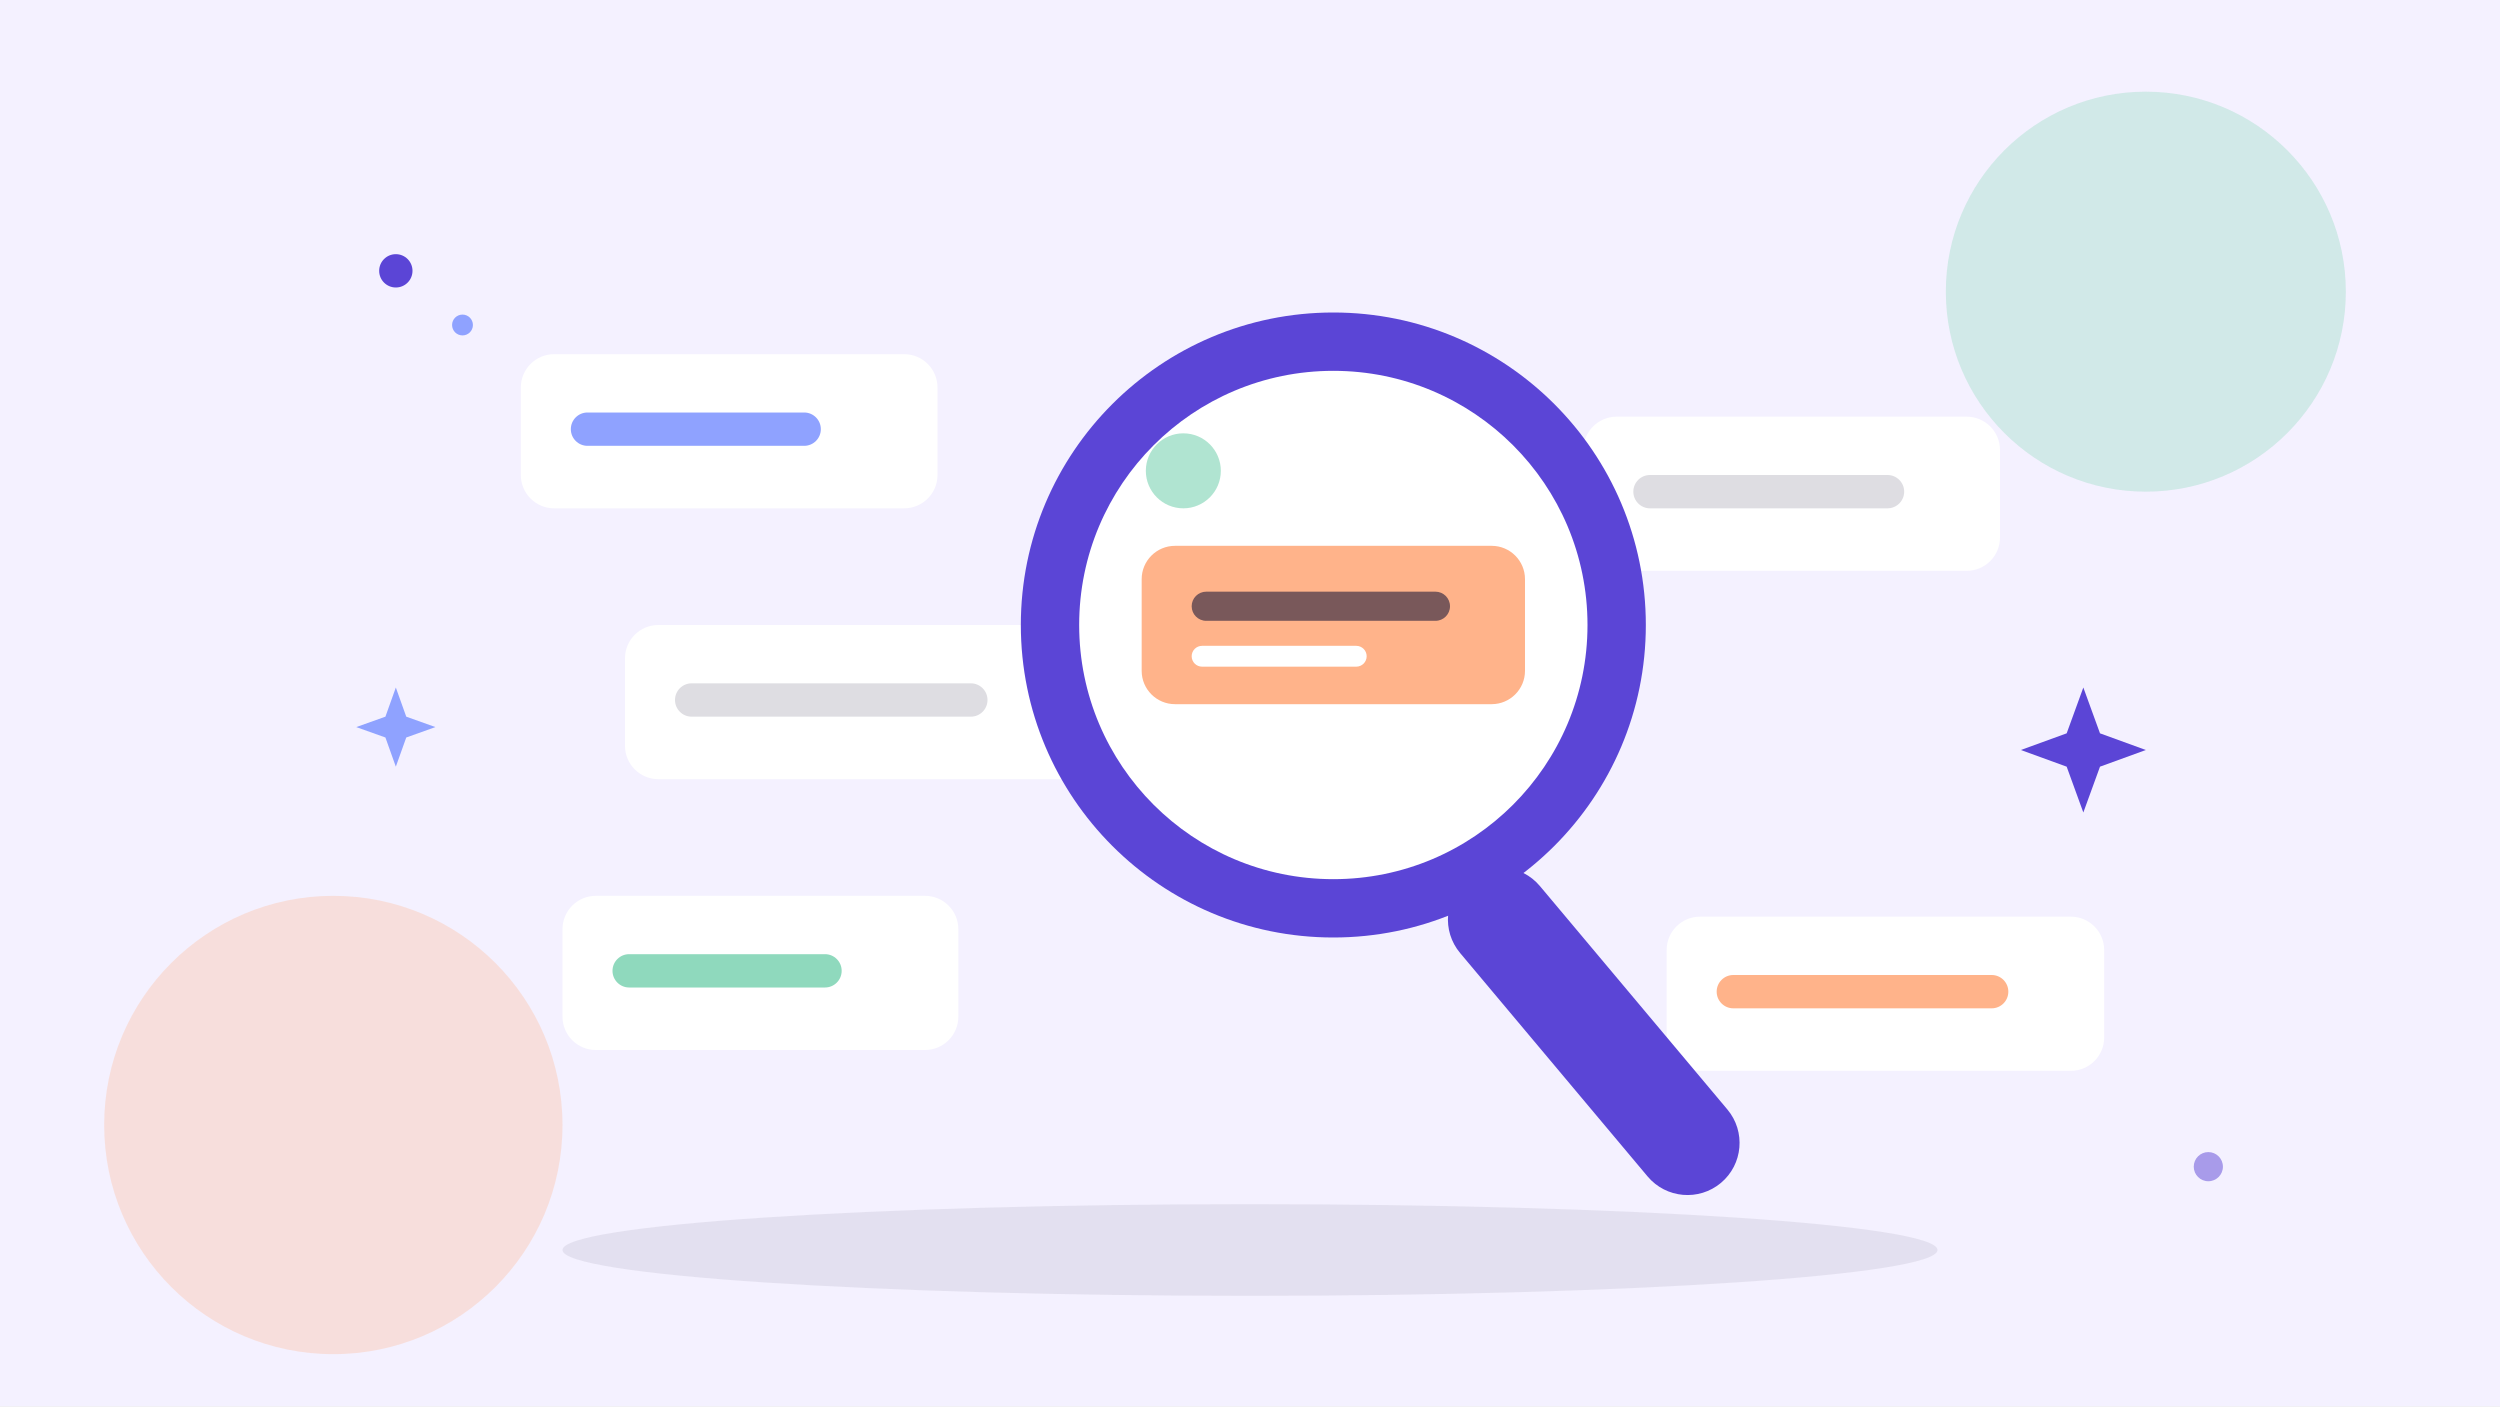
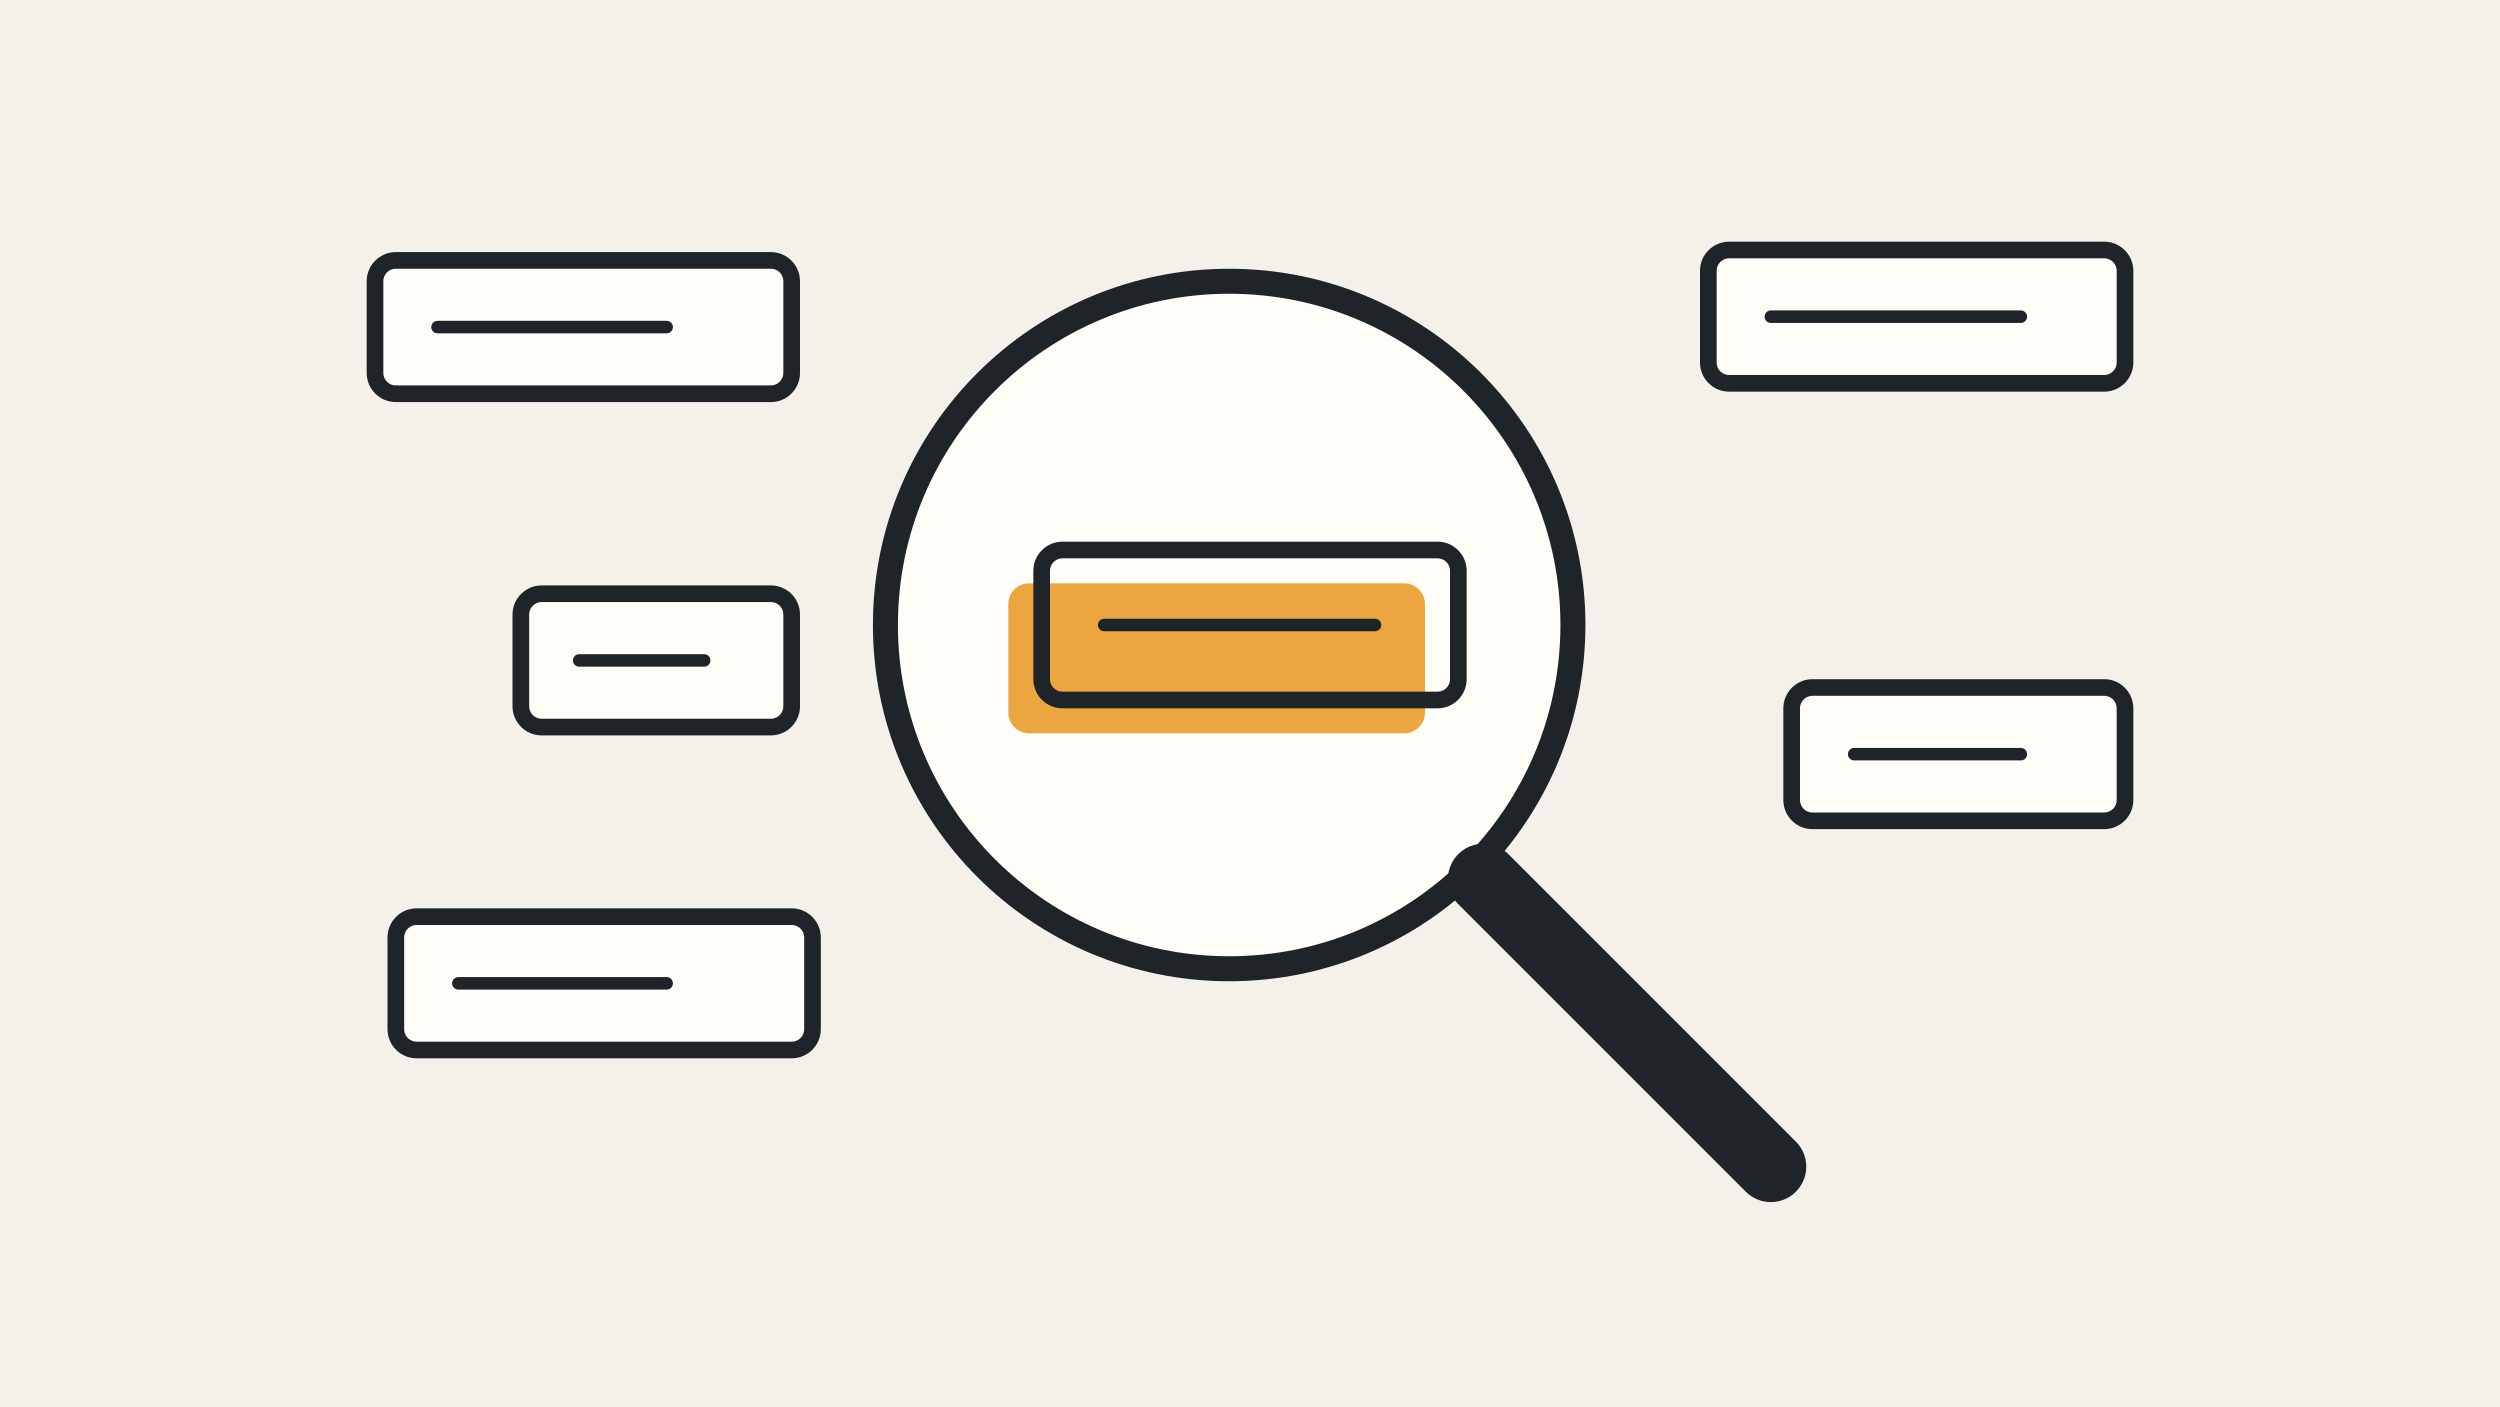
<svg xmlns="http://www.w3.org/2000/svg" viewBox="0 0 1200 675" width="1200" height="675">
-   <rect width="1200" height="675" fill="#f4f1ff" />
-   <circle cx="1030" cy="140" r="96" fill="#8fd9bd" opacity="0.35" />
-   <circle cx="160" cy="540" r="110" fill="#ffb38a" opacity="0.3" />
-   <circle cx="190" cy="130" r="8" fill="#5b45d6" />
-   <circle cx="222" cy="156" r="5" fill="#8fa2ff" />
-   <circle cx="1060" cy="560" r="7" fill="#5b45d6" opacity="0.5" />
-   <ellipse cx="600" cy="600" rx="330" ry="22" fill="#1f1b3a" opacity="0.08" />
-   <rect x="250" y="170" width="200" height="74" rx="16" fill="#ffffff" />
-   <rect x="274" y="198" width="120" height="16" rx="8" fill="#8fa2ff" />
-   <rect x="300" y="300" width="230" height="74" rx="16" fill="#ffffff" />
-   <rect x="324" y="328" width="150" height="16" rx="8" fill="#1f1b3a" opacity="0.15" />
-   <rect x="270" y="430" width="190" height="74" rx="16" fill="#ffffff" />
-   <rect x="294" y="458" width="110" height="16" rx="8" fill="#8fd9bd" />
-   <rect x="760" y="200" width="200" height="74" rx="16" fill="#ffffff" />
-   <rect x="784" y="228" width="130" height="16" rx="8" fill="#1f1b3a" opacity="0.15" />
-   <rect x="800" y="440" width="210" height="74" rx="16" fill="#ffffff" />
-   <rect x="824" y="468" width="140" height="16" rx="8" fill="#ffb38a" />
-   <circle cx="640" cy="300" r="150" fill="#5b45d6" />
-   <circle cx="640" cy="300" r="122" fill="#ffffff" />
-   <rect x="548" y="262" width="184" height="76" rx="16" fill="#ffb38a" />
-   <rect x="572" y="284" width="124" height="14" rx="7" fill="#1f1b3a" opacity="0.6" />
-   <rect x="572" y="310" width="84" height="10" rx="5" fill="#ffffff" />
-   <rect x="740" y="400" width="50" height="190" rx="25" fill="#5b45d6" transform="rotate(-40 765 495)" />
-   <circle cx="568" cy="226" r="18" fill="#8fd9bd" opacity="0.7" />
-   <path d="M1000 330 L1008 352 L1030 360 L1008 368 L1000 390 L992 368 L970 360 L992 352 Z" fill="#5b45d6" />
-   <path d="M190 330 L195 344 L209 349 L195 354 L190 368 L185 354 L171 349 L185 344 Z" fill="#8fa2ff" />
+   <rect width="1200" height="675" fill="#f4f1ea" />
+   <g fill="none" stroke="#1f2428" stroke-width="8" stroke-linecap="round" stroke-linejoin="round">
+     <g fill="#fffdf8">
+       <rect x="180" y="125" width="200" height="64" rx="10" />
+       <rect x="820" y="120" width="200" height="64" rx="10" />
+       <rect x="190" y="440" width="200" height="64" rx="10" />
+       <rect x="860" y="330" width="160" height="64" rx="10" />
+       <rect x="250" y="285" width="130" height="64" rx="10" />
+     </g>
+     <path stroke-width="6" d="M210 157h110M850 152h120M220 472h100M890 362h80M278 317h60" />
+     <circle cx="590" cy="300" r="165" fill="#fffdf8" />
+     <rect x="484" y="280" width="200" height="72" rx="10" fill="#eba63f" stroke="none" />
+     <rect x="500" y="264" width="200" height="72" rx="10" />
+     <path stroke-width="6" d="M530 300h130" />
+     <circle cx="590" cy="300" r="165" stroke-width="12" />
+     <path stroke-width="34" d="M712 422L850 560" />
+   </g>
</svg>
